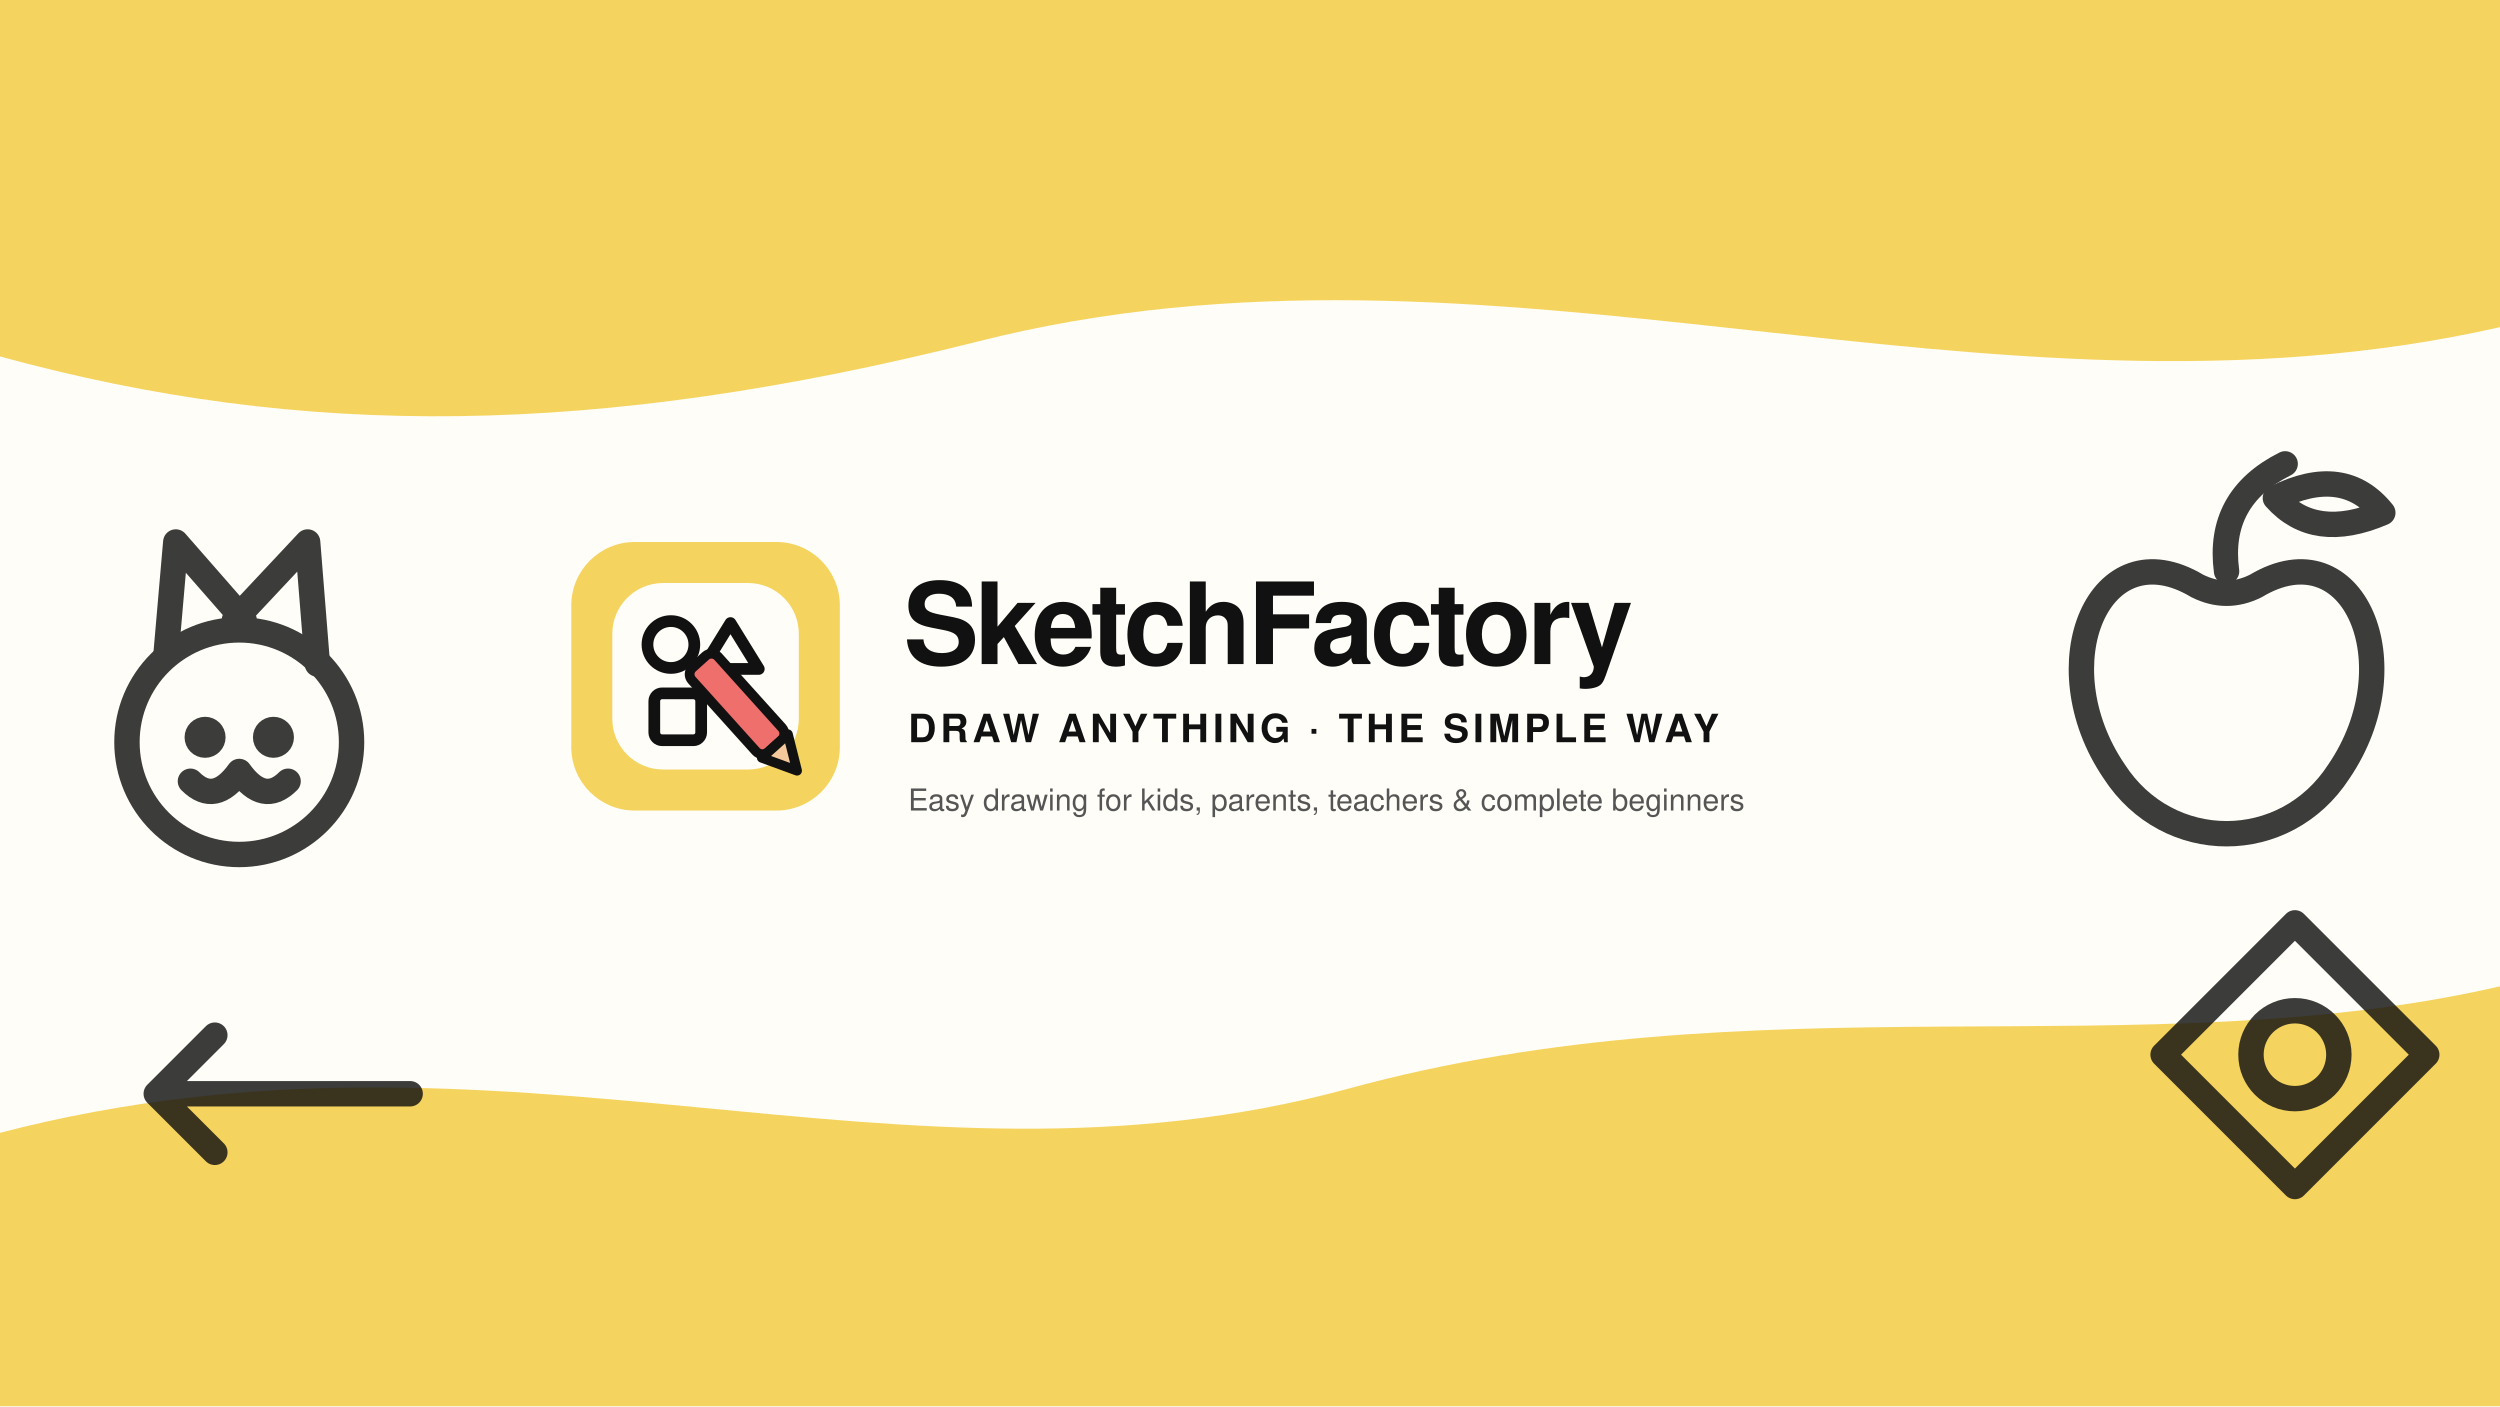
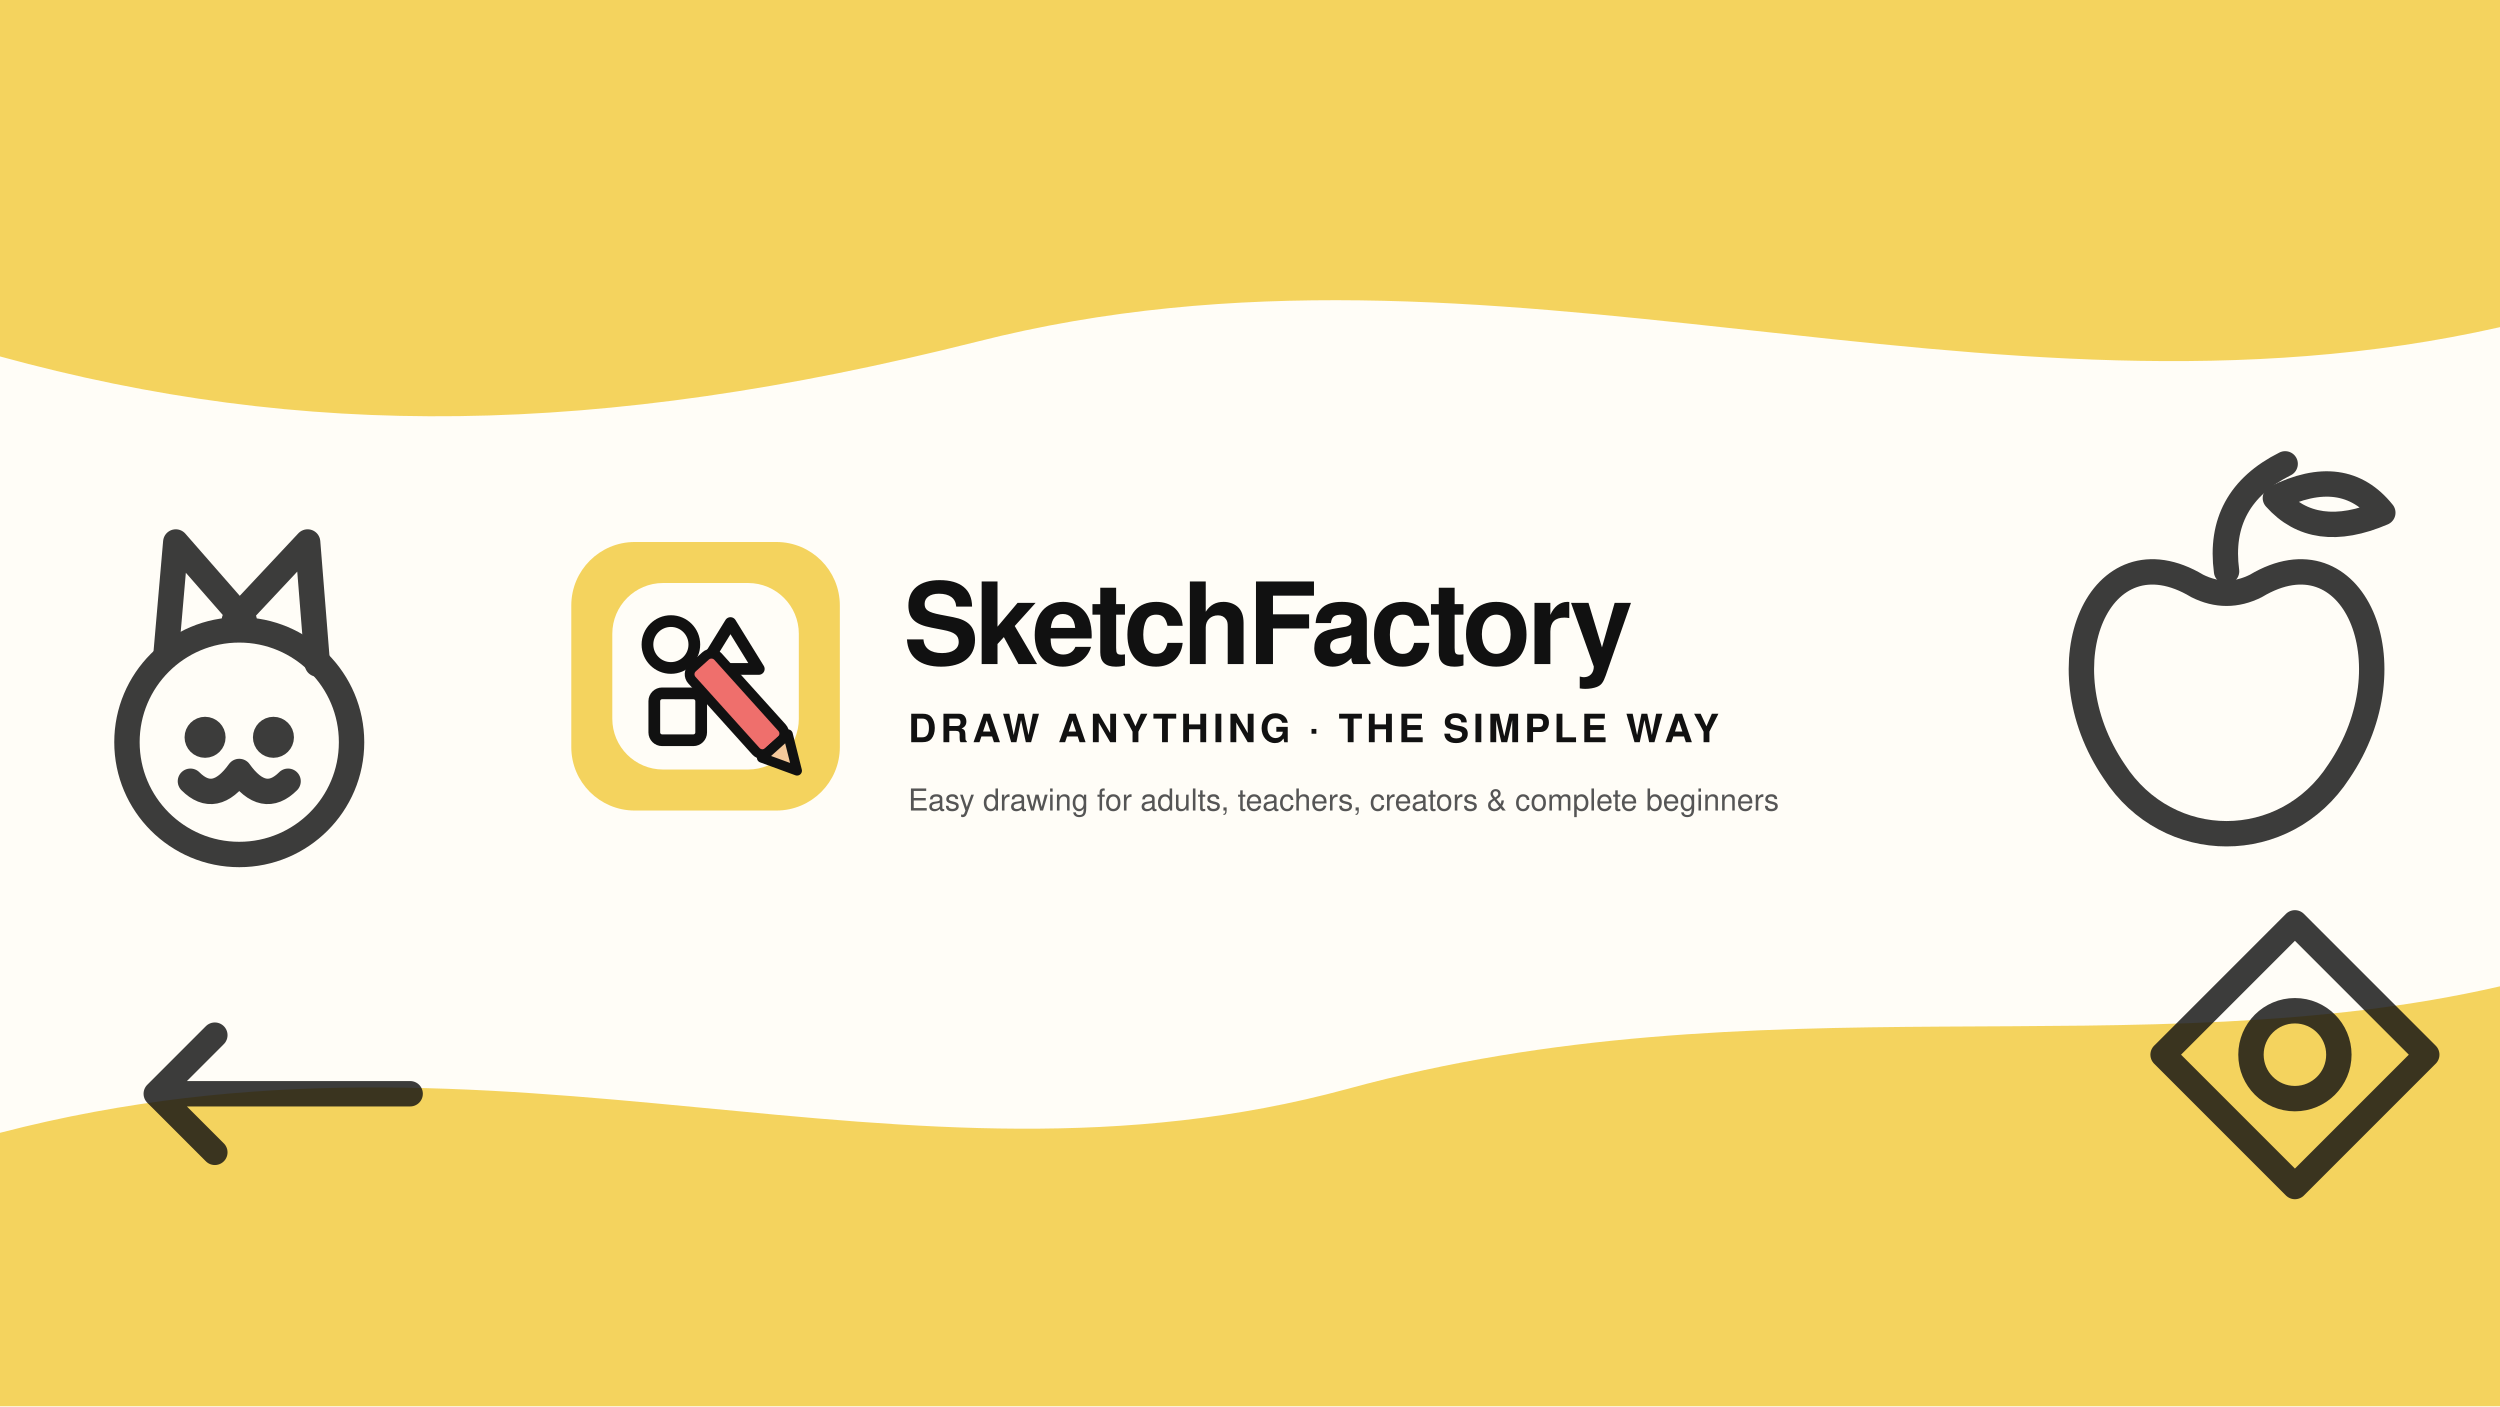
<svg xmlns="http://www.w3.org/2000/svg" width="2560" height="1440" viewBox="0 0 2560 1440">
  <rect width="2560" height="1440" fill="#FFFDF7" />
  <path d="M0 0 H2560 V335 C2030 455 1530 215 1000 350 C610 448 310 450 0 365 Z" fill="#F4D35E" />
  <path d="M0 1160 C520 1025 920 1240 1380 1115 C1800 1000 2190 1095 2560 1010 V1440 H0 Z" fill="#F4D35E" />
  <g fill="none" stroke="#111111" stroke-width="26" stroke-linecap="round" stroke-linejoin="round" opacity="0.82">
    <circle cx="245" cy="760" r="115" />
    <path d="M170 670 L180 555 L250 635 M240 635 L315 555 L325 680" />
    <circle cx="210" cy="755" r="8" fill="#111111" />
    <circle cx="280" cy="755" r="8" fill="#111111" />
    <path d="M245 790 Q220 825 195 800 M245 790 Q270 825 295 800" />
    <path d="M2250 600 C2150 540 2090 680 2165 790 C2220 875 2340 875 2395 790              C2470 680 2410 540 2310 600 C2290 610 2270 610 2250 600 Z" />
    <path d="M2280 585 Q2270 510 2340 475" />
    <path d="M2330 510 Q2400 475 2440 525 Q2370 555 2330 510 Z" />
    <path d="M160 1120 H420 M220 1060 L160 1120 L220 1180" />
    <path d="M2215 1080 L2350 945 L2485 1080 L2350 1215 Z" />
    <circle cx="2350" cy="1080" r="45" />
  </g>
  <g transform="translate(585 555)">
    <rect width="275" height="275" rx="65" fill="#F4D35E" />
    <rect x="42" y="42" width="191" height="191" rx="52" fill="#FFFDF7" />
    <circle cx="102" cy="105" r="24" fill="none" stroke="#111111" stroke-width="12" />
    <path d="M134 130 L163 83 L192 130 Z" fill="none" stroke="#111111" stroke-width="12" stroke-linejoin="round" />
    <rect x="85" y="155" width="48" height="48" rx="8" fill="none" stroke="#111111" stroke-width="12" />
    <g transform="rotate(-42 177 174)">
      <rect x="159" y="105" width="36" height="116" rx="9" fill="#EF6F6C" stroke="#111111" stroke-width="10" />
      <path d="M159 221 L177 255 L195 221 Z" fill="#F5C99B" stroke="#111111" stroke-width="10" stroke-linejoin="round" />
    </g>
  </g>
  <g font-family="Helvetica Neue,Helvetica,Arial,sans-serif" fill="#111111">
    <text x="925" y="680" font-size="116" font-weight="800" letter-spacing="-4">SketchFactory</text>
    <text x="930" y="760" font-size="40" font-weight="700" letter-spacing="4">
      DRAW ANYTHING · THE SIMPLE WAY
    </text>
    <text x="930" y="830" font-size="31" font-weight="500" fill="#555555">
-       Easy drawing for kids, parents, teachers &amp; complete beginners
+       Easy drawing for adults, teachers, creators &amp; complete beginners
    </text>
  </g>
</svg>
